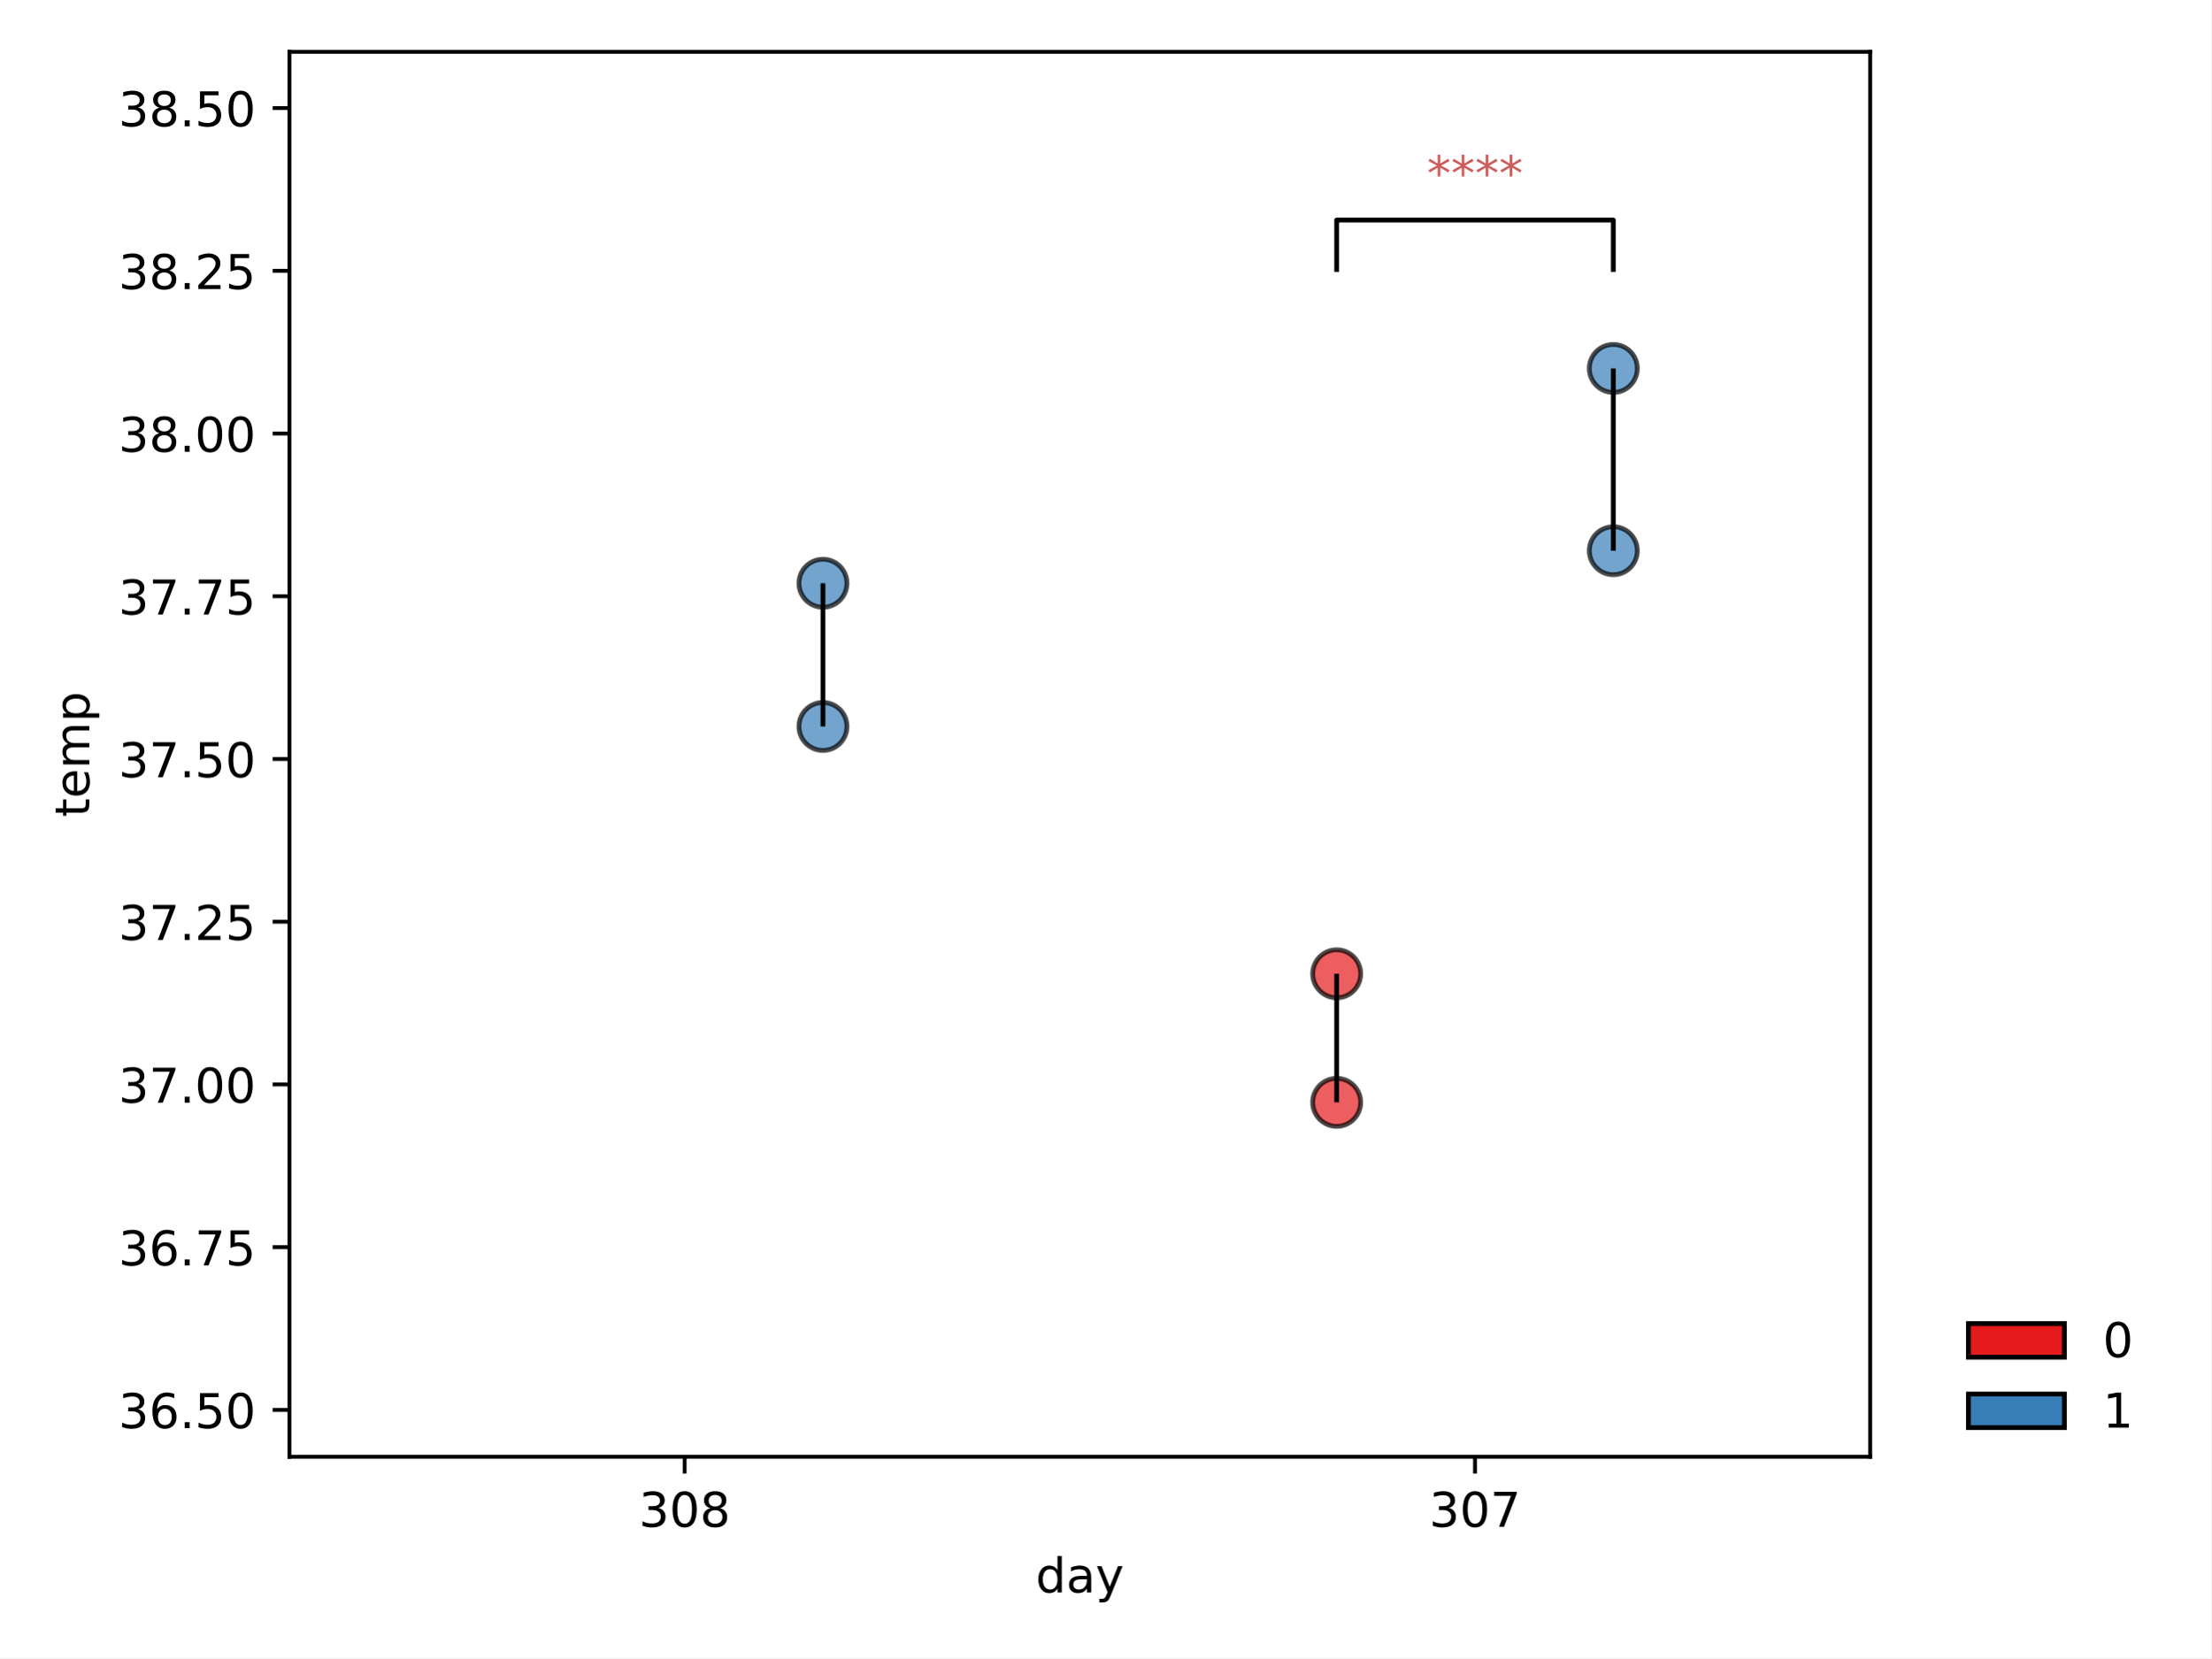
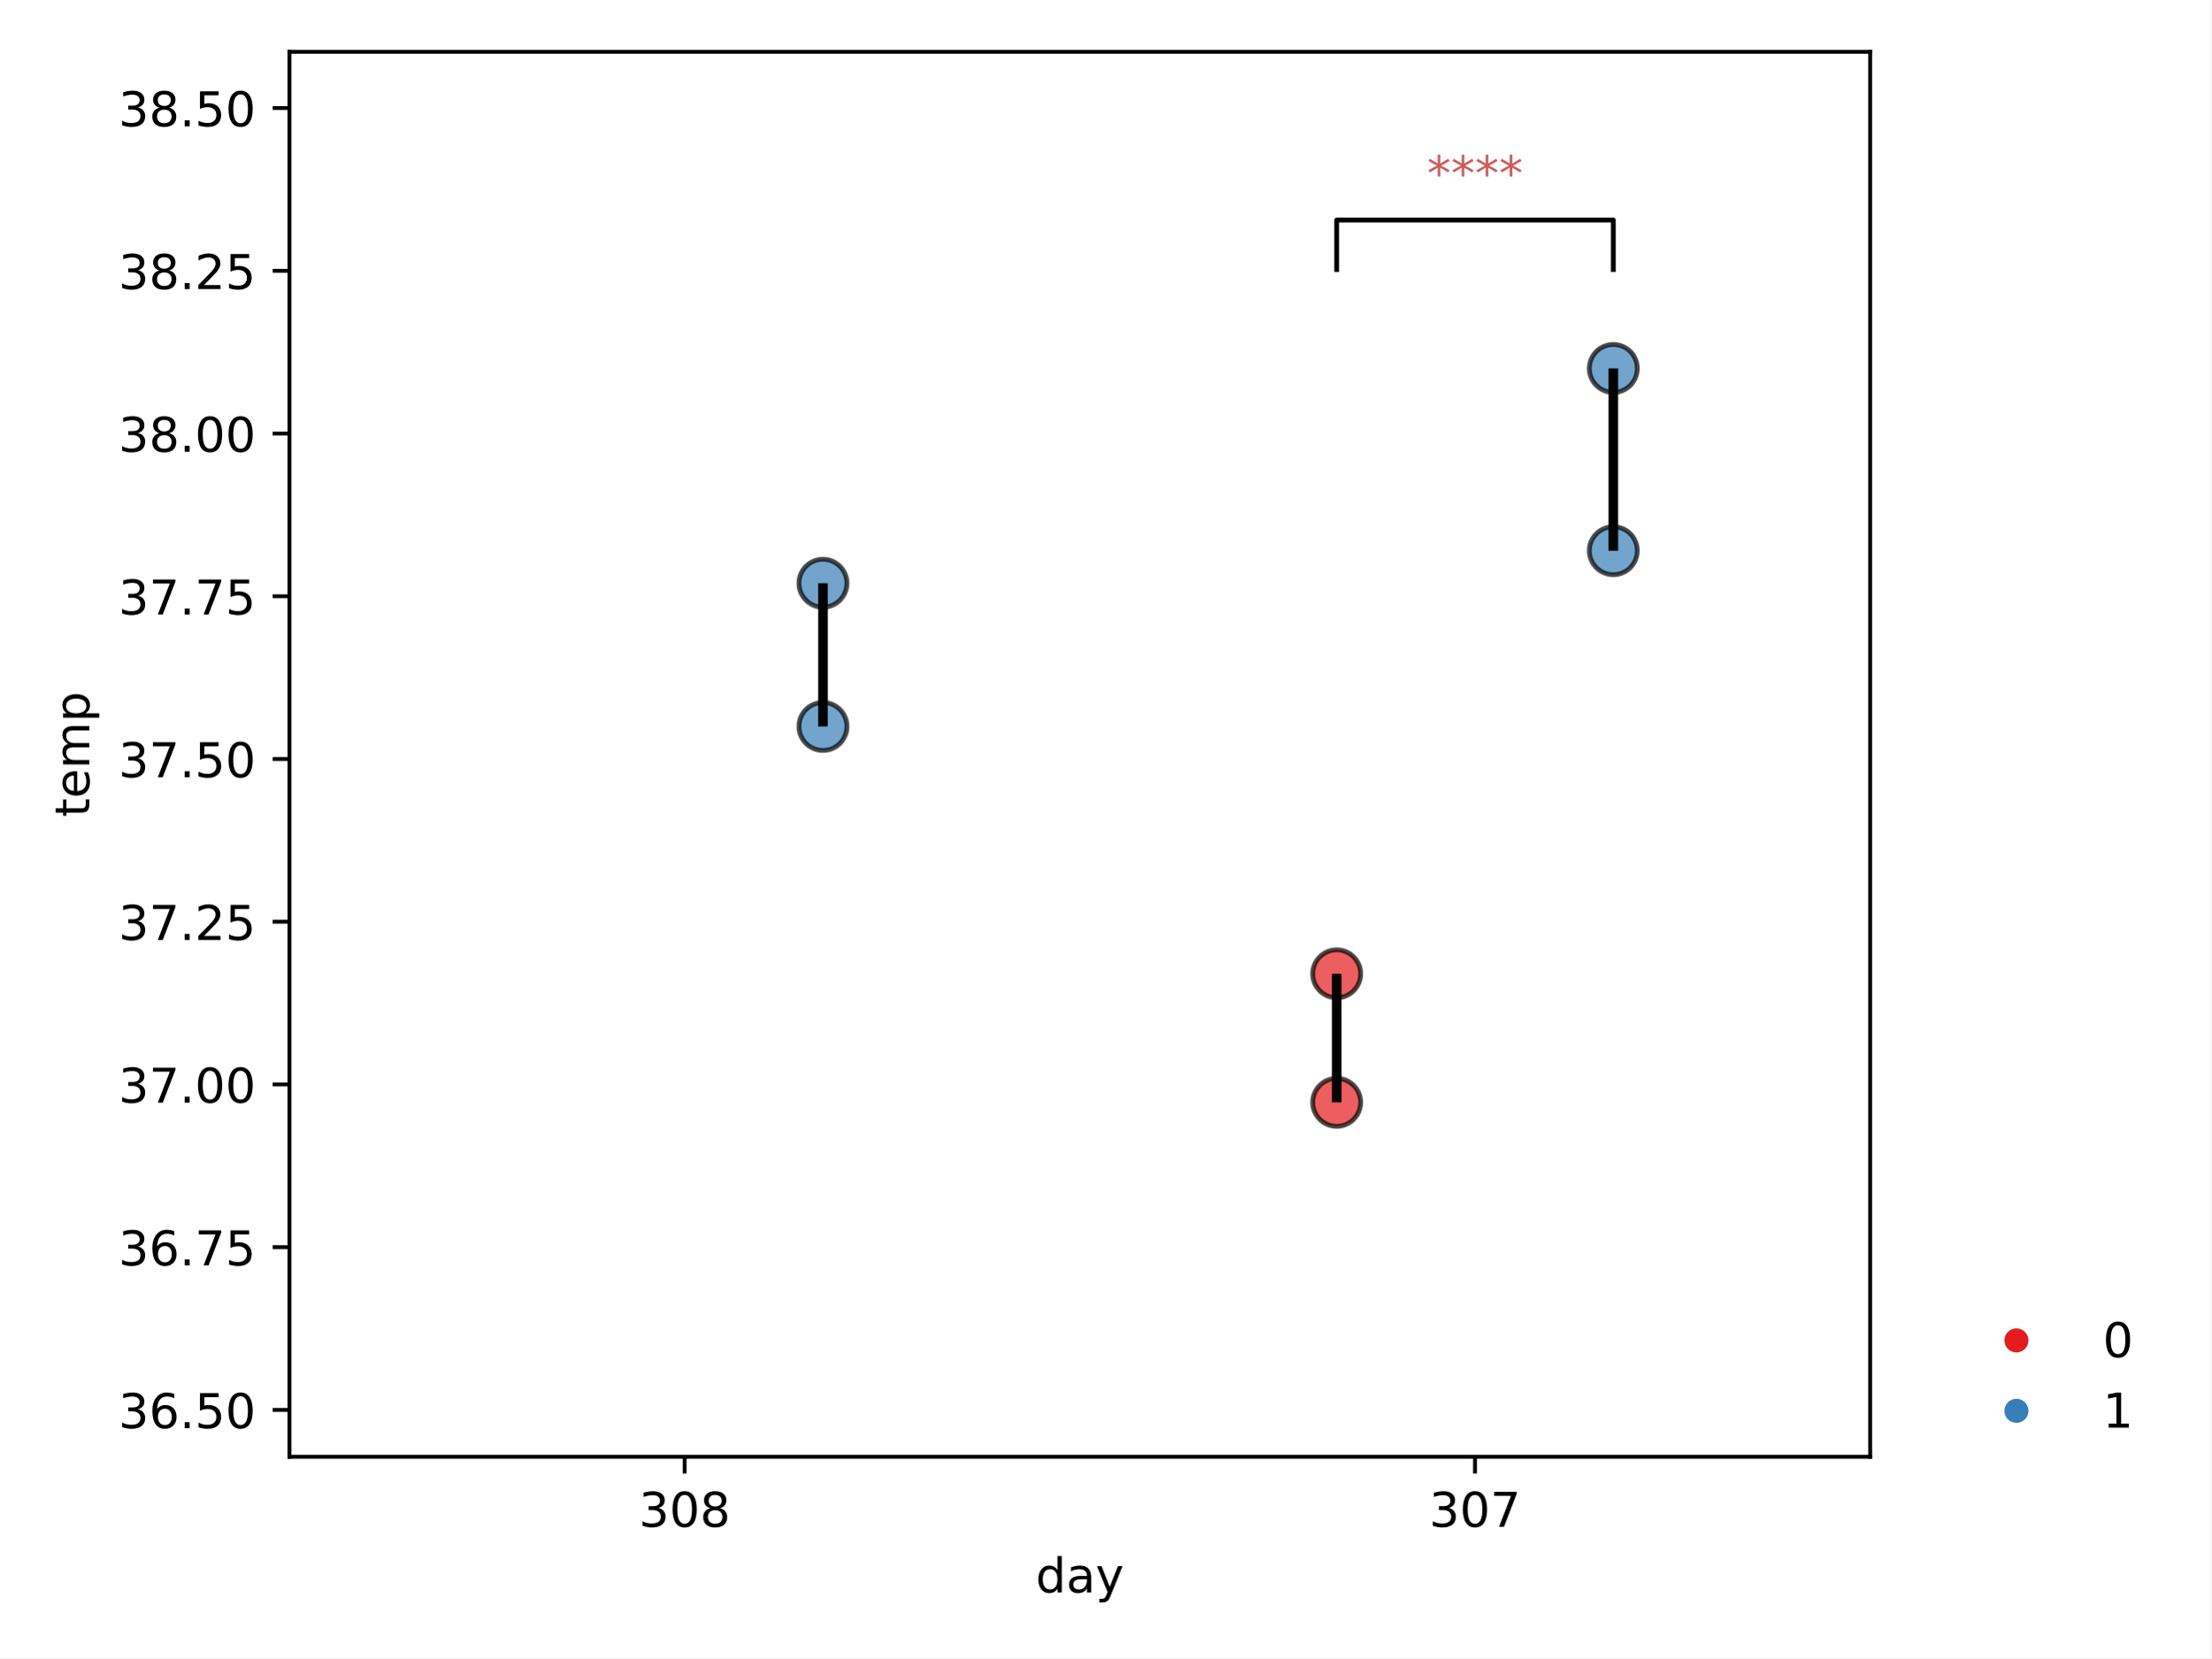
<svg xmlns="http://www.w3.org/2000/svg" xmlns:xlink="http://www.w3.org/1999/xlink" height="345.6pt" version="1.1" viewBox="0 0 460.8 345.6" width="460.8pt">
  <defs>
    <style type="text/css">
*{stroke-linecap:butt;stroke-linejoin:round;}
  </style>
  </defs>
  <g id="figure_1">
    <g id="patch_1">
      <path d="M 0 345.6  L 460.8 345.6  L 460.8 0  L 0 0  z " style="fill:#ffffff;" />
    </g>
    <g id="axes_1">
      <g id="patch_2">
        <path d="M 60.32 303.64  L 389.754 303.64  L 389.754 10.8  L 60.32 10.8  z " style="fill:#ffffff;" />
      </g>
      <g id="PathCollection_1">
        <defs>
-           <path d="M 0 5  C 1.326 5 2.598 4.473 3.536 3.536  C 4.473 2.598 5 1.326 5 0  C 5 -1.326 4.473 -2.598 3.536 -3.536  C 2.598 -4.473 1.326 -5 0 -5  C -1.326 -5 -2.598 -4.473 -3.536 -3.536  C -4.473 -2.598 -5 -1.326 -5 0  C -5 1.326 -4.473 2.598 -3.536 3.536  C -2.598 4.473 -1.326 5 0 5  z " id="m2231257224" style="stroke:#000000;stroke-opacity:0.7;" />
+           <path d="M 0 5  C 1.326 5 2.598 4.473 3.536 3.536  C 4.473 2.598 5 1.326 5 0  C 5 -1.326 4.473 -2.598 3.536 -3.536  C 2.598 -4.473 1.326 -5 0 -5  C -1.326 -5 -2.598 -4.473 -3.536 -3.536  C -4.473 -2.598 -5 -1.326 -5 0  C -5 1.326 -4.473 2.598 -3.536 3.536  C -2.598 4.473 -1.326 5 0 5  z " id="me388d6b9b8" style="stroke:#000000;stroke-opacity:0.7;" />
        </defs>
-         <g clip-path="url(#p17901534aa)">
-           <use style="fill:#377eb8;fill-opacity:0.7;stroke:#000000;stroke-opacity:0.7;" x="171.504" xlink:href="#m2231257224" y="151.413" />
-           <use style="fill:#377eb8;fill-opacity:0.7;stroke:#000000;stroke-opacity:0.7;" x="171.504" xlink:href="#m2231257224" y="121.565" />
+         <g clip-path="url(#p94c215fc04)">
+           <use style="fill:#377eb8;fill-opacity:0.7;stroke:#000000;stroke-opacity:0.7;" x="171.504" xlink:href="#me388d6b9b8" y="151.413" />
+           <use style="fill:#377eb8;fill-opacity:0.7;stroke:#000000;stroke-opacity:0.7;" x="171.504" xlink:href="#me388d6b9b8" y="121.565" />
        </g>
      </g>
      <g id="PathCollection_2">
        <defs>
-           <path d="M 0 5  C 1.326 5 2.598 4.473 3.536 3.536  C 4.473 2.598 5 1.326 5 0  C 5 -1.326 4.473 -2.598 3.536 -3.536  C 2.598 -4.473 1.326 -5 0 -5  C -1.326 -5 -2.598 -4.473 -3.536 -3.536  C -4.473 -2.598 -5 -1.326 -5 0  C -5 1.326 -4.473 2.598 -3.536 3.536  C -2.598 4.473 -1.326 5 0 5  z " id="m930020d437" style="stroke:#000000;stroke-opacity:0.7;" />
+           <path d="M 0 5  C 1.326 5 2.598 4.473 3.536 3.536  C 4.473 2.598 5 1.326 5 0  C 5 -1.326 4.473 -2.598 3.536 -3.536  C 2.598 -4.473 1.326 -5 0 -5  C -1.326 -5 -2.598 -4.473 -3.536 -3.536  C -4.473 -2.598 -5 -1.326 -5 0  C -5 1.326 -4.473 2.598 -3.536 3.536  C -2.598 4.473 -1.326 5 0 5  z " id="mbf19ff2cb6" style="stroke:#000000;stroke-opacity:0.7;" />
        </defs>
-         <g clip-path="url(#p17901534aa)">
-           <use style="fill:#e41a1c;fill-opacity:0.7;stroke:#000000;stroke-opacity:0.7;" x="278.57" xlink:href="#m930020d437" y="229.765" />
-           <use style="fill:#e41a1c;fill-opacity:0.7;stroke:#000000;stroke-opacity:0.7;" x="278.57" xlink:href="#m930020d437" y="202.969" />
+         <g clip-path="url(#p94c215fc04)">
+           <use style="fill:#e41a1c;fill-opacity:0.7;stroke:#000000;stroke-opacity:0.7;" x="278.57" xlink:href="#mbf19ff2cb6" y="229.765" />
+           <use style="fill:#e41a1c;fill-opacity:0.7;stroke:#000000;stroke-opacity:0.7;" x="278.57" xlink:href="#mbf19ff2cb6" y="202.969" />
        </g>
      </g>
      <g id="PathCollection_3">
-         <g clip-path="url(#p17901534aa)">
-           <use style="fill:#377eb8;fill-opacity:0.7;stroke:#000000;stroke-opacity:0.7;" x="336.221" xlink:href="#m2231257224" y="114.781" />
-           <use style="fill:#377eb8;fill-opacity:0.7;stroke:#000000;stroke-opacity:0.7;" x="336.221" xlink:href="#m2231257224" y="76.792" />
+         <g clip-path="url(#p94c215fc04)">
+           <use style="fill:#377eb8;fill-opacity:0.7;stroke:#000000;stroke-opacity:0.7;" x="336.221" xlink:href="#me388d6b9b8" y="114.781" />
+           <use style="fill:#377eb8;fill-opacity:0.7;stroke:#000000;stroke-opacity:0.7;" x="336.221" xlink:href="#me388d6b9b8" y="76.792" />
        </g>
      </g>
      <g id="matplotlib.axis_1">
        <g id="xtick_1">
          <g id="line2d_1">
            <defs>
-               <path d="M 0 0  L 0 3.5  " id="mc532f0ea3b" style="stroke:#000000;stroke-width:0.8;" />
-             </defs>
-             <g>
-               <use style="stroke:#000000;stroke-width:0.8;" x="142.679" xlink:href="#mc532f0ea3b" y="303.64" />
+               <path d="M 0 0  L 0 3.5  " id="m7f4f02a664" style="stroke:#000000;stroke-width:0.8;" />
+             </defs>
+             <g>
+               <use style="stroke:#000000;stroke-width:0.8;" x="142.679" xlink:href="#m7f4f02a664" y="303.64" />
            </g>
          </g>
          <g id="text_1">
            <defs>
              <path d="M 40.578 39.312  Q 47.656 37.797 51.625 33  Q 55.609 28.219 55.609 21.188  Q 55.609 10.406 48.188 4.484  Q 40.766 -1.422 27.094 -1.422  Q 22.516 -1.422 17.656 -0.516  Q 12.797 0.391 7.625 2.203  L 7.625 11.719  Q 11.719 9.328 16.594 8.109  Q 21.484 6.891 26.812 6.891  Q 36.078 6.891 40.938 10.547  Q 45.797 14.203 45.797 21.188  Q 45.797 27.641 41.281 31.266  Q 36.766 34.906 28.719 34.906  L 20.219 34.906  L 20.219 43.016  L 29.109 43.016  Q 36.375 43.016 40.234 45.922  Q 44.094 48.828 44.094 54.297  Q 44.094 59.906 40.109 62.906  Q 36.141 65.922 28.719 65.922  Q 24.656 65.922 20.016 65.031  Q 15.375 64.156 9.812 62.312  L 9.812 71.094  Q 15.438 72.656 20.344 73.438  Q 25.25 74.219 29.594 74.219  Q 40.828 74.219 47.359 69.109  Q 53.906 64.016 53.906 55.328  Q 53.906 49.266 50.438 45.094  Q 46.969 40.922 40.578 39.312  z " id="DejaVuSans-51" />
              <path d="M 31.781 66.406  Q 24.172 66.406 20.328 58.906  Q 16.5 51.422 16.5 36.375  Q 16.5 21.391 20.328 13.891  Q 24.172 6.391 31.781 6.391  Q 39.453 6.391 43.281 13.891  Q 47.125 21.391 47.125 36.375  Q 47.125 51.422 43.281 58.906  Q 39.453 66.406 31.781 66.406  z M 31.781 74.219  Q 44.047 74.219 50.516 64.516  Q 56.984 54.828 56.984 36.375  Q 56.984 17.969 50.516 8.266  Q 44.047 -1.422 31.781 -1.422  Q 19.531 -1.422 13.062 8.266  Q 6.594 17.969 6.594 36.375  Q 6.594 54.828 13.062 64.516  Q 19.531 74.219 31.781 74.219  z " id="DejaVuSans-48" />
              <path d="M 31.781 34.625  Q 24.75 34.625 20.719 30.859  Q 16.703 27.094 16.703 20.516  Q 16.703 13.922 20.719 10.156  Q 24.75 6.391 31.781 6.391  Q 38.812 6.391 42.859 10.172  Q 46.922 13.969 46.922 20.516  Q 46.922 27.094 42.891 30.859  Q 38.875 34.625 31.781 34.625  z M 21.922 38.812  Q 15.578 40.375 12.031 44.719  Q 8.5 49.078 8.5 55.328  Q 8.5 64.062 14.719 69.141  Q 20.953 74.219 31.781 74.219  Q 42.672 74.219 48.875 69.141  Q 55.078 64.062 55.078 55.328  Q 55.078 49.078 51.531 44.719  Q 48 40.375 41.703 38.812  Q 48.828 37.156 52.797 32.312  Q 56.781 27.484 56.781 20.516  Q 56.781 9.906 50.312 4.234  Q 43.844 -1.422 31.781 -1.422  Q 19.734 -1.422 13.25 4.234  Q 6.781 9.906 6.781 20.516  Q 6.781 27.484 10.781 32.312  Q 14.797 37.156 21.922 38.812  z M 18.312 54.391  Q 18.312 48.734 21.844 45.562  Q 25.391 42.391 31.781 42.391  Q 38.141 42.391 41.719 45.562  Q 45.312 48.734 45.312 54.391  Q 45.312 60.062 41.719 63.234  Q 38.141 66.406 31.781 66.406  Q 25.391 66.406 21.844 63.234  Q 18.312 60.062 18.312 54.391  z " id="DejaVuSans-56" />
            </defs>
            <g transform="translate(133.1347 318.2384)scale(0.1 -0.1)">
              <use xlink:href="#DejaVuSans-51" />
              <use x="63.623" xlink:href="#DejaVuSans-48" />
              <use x="127.246" xlink:href="#DejaVuSans-56" />
            </g>
          </g>
        </g>
        <g id="xtick_2">
          <g id="line2d_2">
            <g>
-               <use style="stroke:#000000;stroke-width:0.8;" x="307.396" xlink:href="#mc532f0ea3b" y="303.64" />
+               <use style="stroke:#000000;stroke-width:0.8;" x="307.396" xlink:href="#m7f4f02a664" y="303.64" />
            </g>
          </g>
          <g id="text_2">
            <defs>
              <path d="M 8.203 72.906  L 55.078 72.906  L 55.078 68.703  L 28.609 0  L 18.312 0  L 43.219 64.594  L 8.203 64.594  z " id="DejaVuSans-55" />
            </defs>
            <g transform="translate(297.8517 318.2384)scale(0.1 -0.1)">
              <use xlink:href="#DejaVuSans-51" />
              <use x="63.623" xlink:href="#DejaVuSans-48" />
              <use x="127.246" xlink:href="#DejaVuSans-55" />
            </g>
          </g>
        </g>
        <g id="text_3">
          <defs>
            <path d="M 45.406 46.391  L 45.406 75.984  L 54.391 75.984  L 54.391 0  L 45.406 0  L 45.406 8.203  Q 42.578 3.328 38.25 0.953  Q 33.938 -1.422 27.875 -1.422  Q 17.969 -1.422 11.734 6.484  Q 5.516 14.406 5.516 27.297  Q 5.516 40.188 11.734 48.094  Q 17.969 56 27.875 56  Q 33.938 56 38.25 53.625  Q 42.578 51.266 45.406 46.391  z M 14.797 27.297  Q 14.797 17.391 18.875 11.75  Q 22.953 6.109 30.078 6.109  Q 37.203 6.109 41.297 11.75  Q 45.406 17.391 45.406 27.297  Q 45.406 37.203 41.297 42.844  Q 37.203 48.484 30.078 48.484  Q 22.953 48.484 18.875 42.844  Q 14.797 37.203 14.797 27.297  z " id="DejaVuSans-100" />
            <path d="M 34.281 27.484  Q 23.391 27.484 19.188 25  Q 14.984 22.516 14.984 16.5  Q 14.984 11.719 18.141 8.906  Q 21.297 6.109 26.703 6.109  Q 34.188 6.109 38.703 11.406  Q 43.219 16.703 43.219 25.484  L 43.219 27.484  z M 52.203 31.203  L 52.203 0  L 43.219 0  L 43.219 8.297  Q 40.141 3.328 35.547 0.953  Q 30.953 -1.422 24.312 -1.422  Q 15.922 -1.422 10.953 3.297  Q 6 8.016 6 15.922  Q 6 25.141 12.172 29.828  Q 18.359 34.516 30.609 34.516  L 43.219 34.516  L 43.219 35.406  Q 43.219 41.609 39.141 45  Q 35.062 48.391 27.688 48.391  Q 23 48.391 18.547 47.266  Q 14.109 46.141 10.016 43.891  L 10.016 52.203  Q 14.938 54.109 19.578 55.047  Q 24.219 56 28.609 56  Q 40.484 56 46.344 49.844  Q 52.203 43.703 52.203 31.203  z " id="DejaVuSans-97" />
            <path d="M 32.172 -5.078  Q 28.375 -14.844 24.75 -17.812  Q 21.141 -20.797 15.094 -20.797  L 7.906 -20.797  L 7.906 -13.281  L 13.188 -13.281  Q 16.891 -13.281 18.938 -11.516  Q 21 -9.766 23.484 -3.219  L 25.094 0.875  L 2.984 54.688  L 12.5 54.688  L 29.594 11.922  L 46.688 54.688  L 56.203 54.688  z " id="DejaVuSans-121" />
          </defs>
          <g transform="translate(215.8393 331.9166)scale(0.1 -0.1)">
            <use xlink:href="#DejaVuSans-100" />
            <use x="63.477" xlink:href="#DejaVuSans-97" />
            <use x="124.756" xlink:href="#DejaVuSans-121" />
          </g>
        </g>
      </g>
      <g id="matplotlib.axis_2">
        <g id="ytick_1">
          <g id="line2d_3">
            <defs>
-               <path d="M 0 0  L -3.5 0  " id="m5377323bf9" style="stroke:#000000;stroke-width:0.8;" />
-             </defs>
-             <g>
-               <use style="stroke:#000000;stroke-width:0.8;" x="60.32" xlink:href="#m5377323bf9" y="293.871" />
+               <path d="M 0 0  L -3.5 0  " id="m40df04c798" style="stroke:#000000;stroke-width:0.8;" />
+             </defs>
+             <g>
+               <use style="stroke:#000000;stroke-width:0.8;" x="60.32" xlink:href="#m40df04c798" y="293.871" />
            </g>
          </g>
          <g id="text_4">
            <defs>
              <path d="M 33.016 40.375  Q 26.375 40.375 22.484 35.828  Q 18.609 31.297 18.609 23.391  Q 18.609 15.531 22.484 10.953  Q 26.375 6.391 33.016 6.391  Q 39.656 6.391 43.531 10.953  Q 47.406 15.531 47.406 23.391  Q 47.406 31.297 43.531 35.828  Q 39.656 40.375 33.016 40.375  z M 52.594 71.297  L 52.594 62.312  Q 48.875 64.062 45.094 64.984  Q 41.312 65.922 37.594 65.922  Q 27.828 65.922 22.672 59.328  Q 17.531 52.734 16.797 39.406  Q 19.672 43.656 24.016 45.922  Q 28.375 48.188 33.594 48.188  Q 44.578 48.188 50.953 41.516  Q 57.328 34.859 57.328 23.391  Q 57.328 12.156 50.688 5.359  Q 44.047 -1.422 33.016 -1.422  Q 20.359 -1.422 13.672 8.266  Q 6.984 17.969 6.984 36.375  Q 6.984 53.656 15.188 63.938  Q 23.391 74.219 37.203 74.219  Q 40.922 74.219 44.703 73.484  Q 48.484 72.75 52.594 71.297  z " id="DejaVuSans-54" />
              <path d="M 10.688 12.406  L 21 12.406  L 21 0  L 10.688 0  z " id="DejaVuSans-46" />
              <path d="M 10.797 72.906  L 49.516 72.906  L 49.516 64.594  L 19.828 64.594  L 19.828 46.734  Q 21.969 47.469 24.109 47.828  Q 26.266 48.188 28.422 48.188  Q 40.625 48.188 47.75 41.5  Q 54.891 34.812 54.891 23.391  Q 54.891 11.625 47.562 5.094  Q 40.234 -1.422 26.906 -1.422  Q 22.312 -1.422 17.547 -0.641  Q 12.797 0.141 7.719 1.703  L 7.719 11.625  Q 12.109 9.234 16.797 8.062  Q 21.484 6.891 26.703 6.891  Q 35.156 6.891 40.078 11.328  Q 45.016 15.766 45.016 23.391  Q 45.016 31 40.078 35.438  Q 35.156 39.891 26.703 39.891  Q 22.75 39.891 18.812 39.016  Q 14.891 38.141 10.797 36.281  z " id="DejaVuSans-53" />
            </defs>
            <g transform="translate(24.69187 297.6706)scale(0.1 -0.1)">
              <use xlink:href="#DejaVuSans-51" />
              <use x="63.623" xlink:href="#DejaVuSans-54" />
              <use x="127.246" xlink:href="#DejaVuSans-46" />
              <use x="159.033" xlink:href="#DejaVuSans-53" />
              <use x="222.656" xlink:href="#DejaVuSans-48" />
            </g>
          </g>
        </g>
        <g id="ytick_2">
          <g id="line2d_4">
            <g>
-               <use style="stroke:#000000;stroke-width:0.8;" x="60.32" xlink:href="#m5377323bf9" y="259.953" />
+               <use style="stroke:#000000;stroke-width:0.8;" x="60.32" xlink:href="#m40df04c798" y="259.953" />
            </g>
          </g>
          <g id="text_5">
            <g transform="translate(24.69187 263.752)scale(0.1 -0.1)">
              <use xlink:href="#DejaVuSans-51" />
              <use x="63.623" xlink:href="#DejaVuSans-54" />
              <use x="127.246" xlink:href="#DejaVuSans-46" />
              <use x="159.033" xlink:href="#DejaVuSans-55" />
              <use x="222.656" xlink:href="#DejaVuSans-53" />
            </g>
          </g>
        </g>
        <g id="ytick_3">
          <g id="line2d_5">
            <g>
-               <use style="stroke:#000000;stroke-width:0.8;" x="60.32" xlink:href="#m5377323bf9" y="226.034" />
+               <use style="stroke:#000000;stroke-width:0.8;" x="60.32" xlink:href="#m40df04c798" y="226.034" />
            </g>
          </g>
          <g id="text_6">
            <g transform="translate(24.69187 229.8334)scale(0.1 -0.1)">
              <use xlink:href="#DejaVuSans-51" />
              <use x="63.623" xlink:href="#DejaVuSans-55" />
              <use x="127.246" xlink:href="#DejaVuSans-46" />
              <use x="159.033" xlink:href="#DejaVuSans-48" />
              <use x="222.656" xlink:href="#DejaVuSans-48" />
            </g>
          </g>
        </g>
        <g id="ytick_4">
          <g id="line2d_6">
            <g>
-               <use style="stroke:#000000;stroke-width:0.8;" x="60.32" xlink:href="#m5377323bf9" y="192.115" />
+               <use style="stroke:#000000;stroke-width:0.8;" x="60.32" xlink:href="#m40df04c798" y="192.115" />
            </g>
          </g>
          <g id="text_7">
            <defs>
              <path d="M 19.188 8.297  L 53.609 8.297  L 53.609 0  L 7.328 0  L 7.328 8.297  Q 12.938 14.109 22.625 23.891  Q 32.328 33.688 34.812 36.531  Q 39.547 41.844 41.422 45.531  Q 43.312 49.219 43.312 52.781  Q 43.312 58.594 39.234 62.25  Q 35.156 65.922 28.609 65.922  Q 23.969 65.922 18.812 64.312  Q 13.672 62.703 7.812 59.422  L 7.812 69.391  Q 13.766 71.781 18.938 73  Q 24.125 74.219 28.422 74.219  Q 39.75 74.219 46.484 68.547  Q 53.219 62.891 53.219 53.422  Q 53.219 48.922 51.531 44.891  Q 49.859 40.875 45.406 35.406  Q 44.188 33.984 37.641 27.219  Q 31.109 20.453 19.188 8.297  z " id="DejaVuSans-50" />
            </defs>
            <g transform="translate(24.69187 195.9147)scale(0.1 -0.1)">
              <use xlink:href="#DejaVuSans-51" />
              <use x="63.623" xlink:href="#DejaVuSans-55" />
              <use x="127.246" xlink:href="#DejaVuSans-46" />
              <use x="159.033" xlink:href="#DejaVuSans-50" />
              <use x="222.656" xlink:href="#DejaVuSans-53" />
            </g>
          </g>
        </g>
        <g id="ytick_5">
          <g id="line2d_7">
            <g>
-               <use style="stroke:#000000;stroke-width:0.8;" x="60.32" xlink:href="#m5377323bf9" y="158.197" />
+               <use style="stroke:#000000;stroke-width:0.8;" x="60.32" xlink:href="#m40df04c798" y="158.197" />
            </g>
          </g>
          <g id="text_8">
            <g transform="translate(24.69187 161.9961)scale(0.1 -0.1)">
              <use xlink:href="#DejaVuSans-51" />
              <use x="63.623" xlink:href="#DejaVuSans-55" />
              <use x="127.246" xlink:href="#DejaVuSans-46" />
              <use x="159.033" xlink:href="#DejaVuSans-53" />
              <use x="222.656" xlink:href="#DejaVuSans-48" />
            </g>
          </g>
        </g>
        <g id="ytick_6">
          <g id="line2d_8">
            <g>
-               <use style="stroke:#000000;stroke-width:0.8;" x="60.32" xlink:href="#m5377323bf9" y="124.278" />
+               <use style="stroke:#000000;stroke-width:0.8;" x="60.32" xlink:href="#m40df04c798" y="124.278" />
            </g>
          </g>
          <g id="text_9">
            <g transform="translate(24.69187 128.0774)scale(0.1 -0.1)">
              <use xlink:href="#DejaVuSans-51" />
              <use x="63.623" xlink:href="#DejaVuSans-55" />
              <use x="127.246" xlink:href="#DejaVuSans-46" />
              <use x="159.033" xlink:href="#DejaVuSans-55" />
              <use x="222.656" xlink:href="#DejaVuSans-53" />
            </g>
          </g>
        </g>
        <g id="ytick_7">
          <g id="line2d_9">
            <g>
-               <use style="stroke:#000000;stroke-width:0.8;" x="60.32" xlink:href="#m5377323bf9" y="90.36" />
+               <use style="stroke:#000000;stroke-width:0.8;" x="60.32" xlink:href="#m40df04c798" y="90.36" />
            </g>
          </g>
          <g id="text_10">
            <g transform="translate(24.69187 94.15879)scale(0.1 -0.1)">
              <use xlink:href="#DejaVuSans-51" />
              <use x="63.623" xlink:href="#DejaVuSans-56" />
              <use x="127.246" xlink:href="#DejaVuSans-46" />
              <use x="159.033" xlink:href="#DejaVuSans-48" />
              <use x="222.656" xlink:href="#DejaVuSans-48" />
            </g>
          </g>
        </g>
        <g id="ytick_8">
          <g id="line2d_10">
            <g>
-               <use style="stroke:#000000;stroke-width:0.8;" x="60.32" xlink:href="#m5377323bf9" y="56.441" />
+               <use style="stroke:#000000;stroke-width:0.8;" x="60.32" xlink:href="#m40df04c798" y="56.441" />
            </g>
          </g>
          <g id="text_11">
            <g transform="translate(24.69187 60.24014)scale(0.1 -0.1)">
              <use xlink:href="#DejaVuSans-51" />
              <use x="63.623" xlink:href="#DejaVuSans-56" />
              <use x="127.246" xlink:href="#DejaVuSans-46" />
              <use x="159.033" xlink:href="#DejaVuSans-50" />
              <use x="222.656" xlink:href="#DejaVuSans-53" />
            </g>
          </g>
        </g>
        <g id="ytick_9">
          <g id="line2d_11">
            <g>
-               <use style="stroke:#000000;stroke-width:0.8;" x="60.32" xlink:href="#m5377323bf9" y="22.522" />
+               <use style="stroke:#000000;stroke-width:0.8;" x="60.32" xlink:href="#m40df04c798" y="22.522" />
            </g>
          </g>
          <g id="text_12">
            <g transform="translate(24.69187 26.3215)scale(0.1 -0.1)">
              <use xlink:href="#DejaVuSans-51" />
              <use x="63.623" xlink:href="#DejaVuSans-56" />
              <use x="127.246" xlink:href="#DejaVuSans-46" />
              <use x="159.033" xlink:href="#DejaVuSans-53" />
              <use x="222.656" xlink:href="#DejaVuSans-48" />
            </g>
          </g>
        </g>
        <g id="text_13">
          <defs>
            <path d="M 18.312 70.219  L 18.312 54.688  L 36.812 54.688  L 36.812 47.703  L 18.312 47.703  L 18.312 18.016  Q 18.312 11.328 20.141 9.422  Q 21.969 7.516 27.594 7.516  L 36.812 7.516  L 36.812 0  L 27.594 0  Q 17.188 0 13.234 3.875  Q 9.281 7.766 9.281 18.016  L 9.281 47.703  L 2.688 47.703  L 2.688 54.688  L 9.281 54.688  L 9.281 70.219  z " id="DejaVuSans-116" />
            <path d="M 56.203 29.594  L 56.203 25.203  L 14.891 25.203  Q 15.484 15.922 20.484 11.062  Q 25.484 6.203 34.422 6.203  Q 39.594 6.203 44.453 7.469  Q 49.312 8.734 54.109 11.281  L 54.109 2.781  Q 49.266 0.734 44.188 -0.344  Q 39.109 -1.422 33.891 -1.422  Q 20.797 -1.422 13.156 6.188  Q 5.516 13.812 5.516 26.812  Q 5.516 40.234 12.766 48.109  Q 20.016 56 32.328 56  Q 43.359 56 49.781 48.891  Q 56.203 41.797 56.203 29.594  z M 47.219 32.234  Q 47.125 39.594 43.094 43.984  Q 39.062 48.391 32.422 48.391  Q 24.906 48.391 20.391 44.141  Q 15.875 39.891 15.188 32.172  z " id="DejaVuSans-101" />
            <path d="M 52 44.188  Q 55.375 50.25 60.062 53.125  Q 64.75 56 71.094 56  Q 79.641 56 84.281 50.016  Q 88.922 44.047 88.922 33.016  L 88.922 0  L 79.891 0  L 79.891 32.719  Q 79.891 40.578 77.094 44.375  Q 74.312 48.188 68.609 48.188  Q 61.625 48.188 57.562 43.547  Q 53.516 38.922 53.516 30.906  L 53.516 0  L 44.484 0  L 44.484 32.719  Q 44.484 40.625 41.703 44.406  Q 38.922 48.188 33.109 48.188  Q 26.219 48.188 22.156 43.531  Q 18.109 38.875 18.109 30.906  L 18.109 0  L 9.078 0  L 9.078 54.688  L 18.109 54.688  L 18.109 46.188  Q 21.188 51.219 25.484 53.609  Q 29.781 56 35.688 56  Q 41.656 56 45.828 52.969  Q 50 49.953 52 44.188  z " id="DejaVuSans-109" />
            <path d="M 18.109 8.203  L 18.109 -20.797  L 9.078 -20.797  L 9.078 54.688  L 18.109 54.688  L 18.109 46.391  Q 20.953 51.266 25.266 53.625  Q 29.594 56 35.594 56  Q 45.562 56 51.781 48.094  Q 58.016 40.188 58.016 27.297  Q 58.016 14.406 51.781 6.484  Q 45.562 -1.422 35.594 -1.422  Q 29.594 -1.422 25.266 0.953  Q 20.953 3.328 18.109 8.203  z M 48.688 27.297  Q 48.688 37.203 44.609 42.844  Q 40.531 48.484 33.406 48.484  Q 26.266 48.484 22.188 42.844  Q 18.109 37.203 18.109 27.297  Q 18.109 17.391 22.188 11.75  Q 26.266 6.109 33.406 6.109  Q 40.531 6.109 44.609 11.75  Q 48.688 17.391 48.688 27.297  z " id="DejaVuSans-112" />
          </defs>
          <g transform="translate(18.61219 170.3013)rotate(-90)scale(0.1 -0.1)">
            <use xlink:href="#DejaVuSans-116" />
            <use x="39.209" xlink:href="#DejaVuSans-101" />
            <use x="100.732" xlink:href="#DejaVuSans-109" />
            <use x="198.145" xlink:href="#DejaVuSans-112" />
          </g>
        </g>
      </g>
      <g id="LineCollection_1">
-         <path clip-path="url(#p17901534aa)" d="M 171.504 151.413  L 171.504 121.565  " style="fill:none;stroke:#000000;" />
+         <path clip-path="url(#p94c215fc04)" d="M 171.504 151.413  L 171.504 121.565  " style="fill:none;stroke:#000000;stroke-width:2;" />
      </g>
      <g id="LineCollection_2">
-         <path clip-path="url(#p17901534aa)" d="M 278.57 229.765  L 278.57 202.969  " style="fill:none;stroke:#000000;" />
+         <path clip-path="url(#p94c215fc04)" d="M 278.57 229.765  L 278.57 202.969  " style="fill:none;stroke:#000000;stroke-width:2;" />
      </g>
      <g id="LineCollection_3">
-         <path clip-path="url(#p17901534aa)" d="M 336.221 114.781  L 336.221 76.792  " style="fill:none;stroke:#000000;" />
+         <path clip-path="url(#p94c215fc04)" d="M 336.221 114.781  L 336.221 76.792  " style="fill:none;stroke:#000000;stroke-width:2;" />
      </g>
      <g id="line2d_12">
-         <path clip-path="url(#p17901534aa)" d="M 278.57 56.17  L 278.57 45.858  L 336.221 45.858  L 336.221 56.17  " style="fill:none;stroke:#000000;stroke-linecap:square;" />
+         <path clip-path="url(#p94c215fc04)" d="M 278.57 56.17  L 278.57 45.858  L 336.221 45.858  L 336.221 56.17  " style="fill:none;stroke:#000000;stroke-linecap:square;" />
      </g>
      <g id="patch_3">
        <path d="M 60.32 303.64  L 60.32 10.8  " style="fill:none;stroke:#000000;stroke-linecap:square;stroke-linejoin:miter;stroke-width:0.8;" />
      </g>
      <g id="patch_4">
        <path d="M 389.754 303.64  L 389.754 10.8  " style="fill:none;stroke:#000000;stroke-linecap:square;stroke-linejoin:miter;stroke-width:0.8;" />
      </g>
      <g id="patch_5">
        <path d="M 60.32 303.64  L 389.754 303.64  " style="fill:none;stroke:#000000;stroke-linecap:square;stroke-linejoin:miter;stroke-width:0.8;" />
      </g>
      <g id="patch_6">
        <path d="M 60.32 10.8  L 389.754 10.8  " style="fill:none;stroke:#000000;stroke-linecap:square;stroke-linejoin:miter;stroke-width:0.8;" />
      </g>
      <g id="text_14">
        <defs>
          <path d="M 47.016 60.891  L 29.5 51.422  L 47.016 41.891  L 44.188 37.109  L 27.781 47.016  L 27.781 28.609  L 22.219 28.609  L 22.219 47.016  L 5.812 37.109  L 2.984 41.891  L 20.516 51.422  L 2.984 60.891  L 5.812 65.719  L 22.219 55.812  L 22.219 74.219  L 27.781 74.219  L 27.781 55.812  L 44.188 65.719  z " id="DejaVuSans-42" />
        </defs>
        <g style="fill:#cd5c5c;" transform="translate(297.3955 39.65411)scale(0.1 -0.1)">
          <use xlink:href="#DejaVuSans-42" />
          <use x="50" xlink:href="#DejaVuSans-42" />
          <use x="100" xlink:href="#DejaVuSans-42" />
          <use x="150" xlink:href="#DejaVuSans-42" />
        </g>
      </g>
      <g id="legend_1">
-         <g id="patch_7">
-           <path d="M 410.226 282.882  L 430.226 282.882  L 430.226 275.882  L 410.226 275.882  z " style="fill:#e41a1c;stroke:#000000;stroke-linejoin:miter;" />
+         <g id="line2d_13">
+           <path d="M 410.226 279.382  L 430.226 279.382  " style="fill:none;stroke:#ffffff;stroke-linecap:square;stroke-width:1.5;" />
+         </g>
+         <g id="line2d_14">
+           <defs>
+             <path d="M 0 3  C 0.796 3 1.559 2.684 2.121 2.121  C 2.684 1.559 3 0.796 3 0  C 3 -0.796 2.684 -1.559 2.121 -2.121  C 1.559 -2.684 0.796 -3 0 -3  C -0.796 -3 -1.559 -2.684 -2.121 -2.121  C -2.684 -1.559 -3 -0.796 -3 0  C -3 0.796 -2.684 1.559 -2.121 2.121  C -1.559 2.684 -0.796 3 0 3  z " id="mecc20712b4" style="stroke:#ffffff;" />
+           </defs>
+           <g>
+             <use style="fill:#e41a1c;stroke:#ffffff;" x="420.226" xlink:href="#mecc20712b4" y="279.382" />
+           </g>
        </g>
        <g id="text_15">
          <g transform="translate(438.2257 282.8822)scale(0.1 -0.1)">
            <use xlink:href="#DejaVuSans-48" />
          </g>
        </g>
-         <g id="patch_8">
-           <path d="M 410.226 297.56  L 430.226 297.56  L 430.226 290.56  L 410.226 290.56  z " style="fill:#377eb8;stroke:#000000;stroke-linejoin:miter;" />
+         <g id="line2d_15">
+           <path d="M 410.226 294.06  L 430.226 294.06  " style="fill:none;stroke:#ffffff;stroke-linecap:square;stroke-width:1.5;" />
+         </g>
+         <g id="line2d_16">
+           <defs>
+             <path d="M 0 3  C 0.796 3 1.559 2.684 2.121 2.121  C 2.684 1.559 3 0.796 3 0  C 3 -0.796 2.684 -1.559 2.121 -2.121  C 1.559 -2.684 0.796 -3 0 -3  C -0.796 -3 -1.559 -2.684 -2.121 -2.121  C -2.684 -1.559 -3 -0.796 -3 0  C -3 0.796 -2.684 1.559 -2.121 2.121  C -1.559 2.684 -0.796 3 0 3  z " id="me4cba7d9f6" style="stroke:#ffffff;" />
+           </defs>
+           <g>
+             <use style="fill:#377eb8;stroke:#ffffff;" x="420.226" xlink:href="#me4cba7d9f6" y="294.06" />
+           </g>
        </g>
        <g id="text_16">
          <defs>
            <path d="M 12.406 8.297  L 28.516 8.297  L 28.516 63.922  L 10.984 60.406  L 10.984 69.391  L 28.422 72.906  L 38.281 72.906  L 38.281 8.297  L 54.391 8.297  L 54.391 0  L 12.406 0  z " id="DejaVuSans-49" />
          </defs>
          <g transform="translate(438.2257 297.5603)scale(0.1 -0.1)">
            <use xlink:href="#DejaVuSans-49" />
          </g>
        </g>
      </g>
    </g>
  </g>
  <defs>
-     <clipPath id="p17901534aa">
+     <clipPath id="p94c215fc04">
      <rect height="292.84" width="329.434" x="60.32" y="10.8" />
    </clipPath>
  </defs>
</svg>
